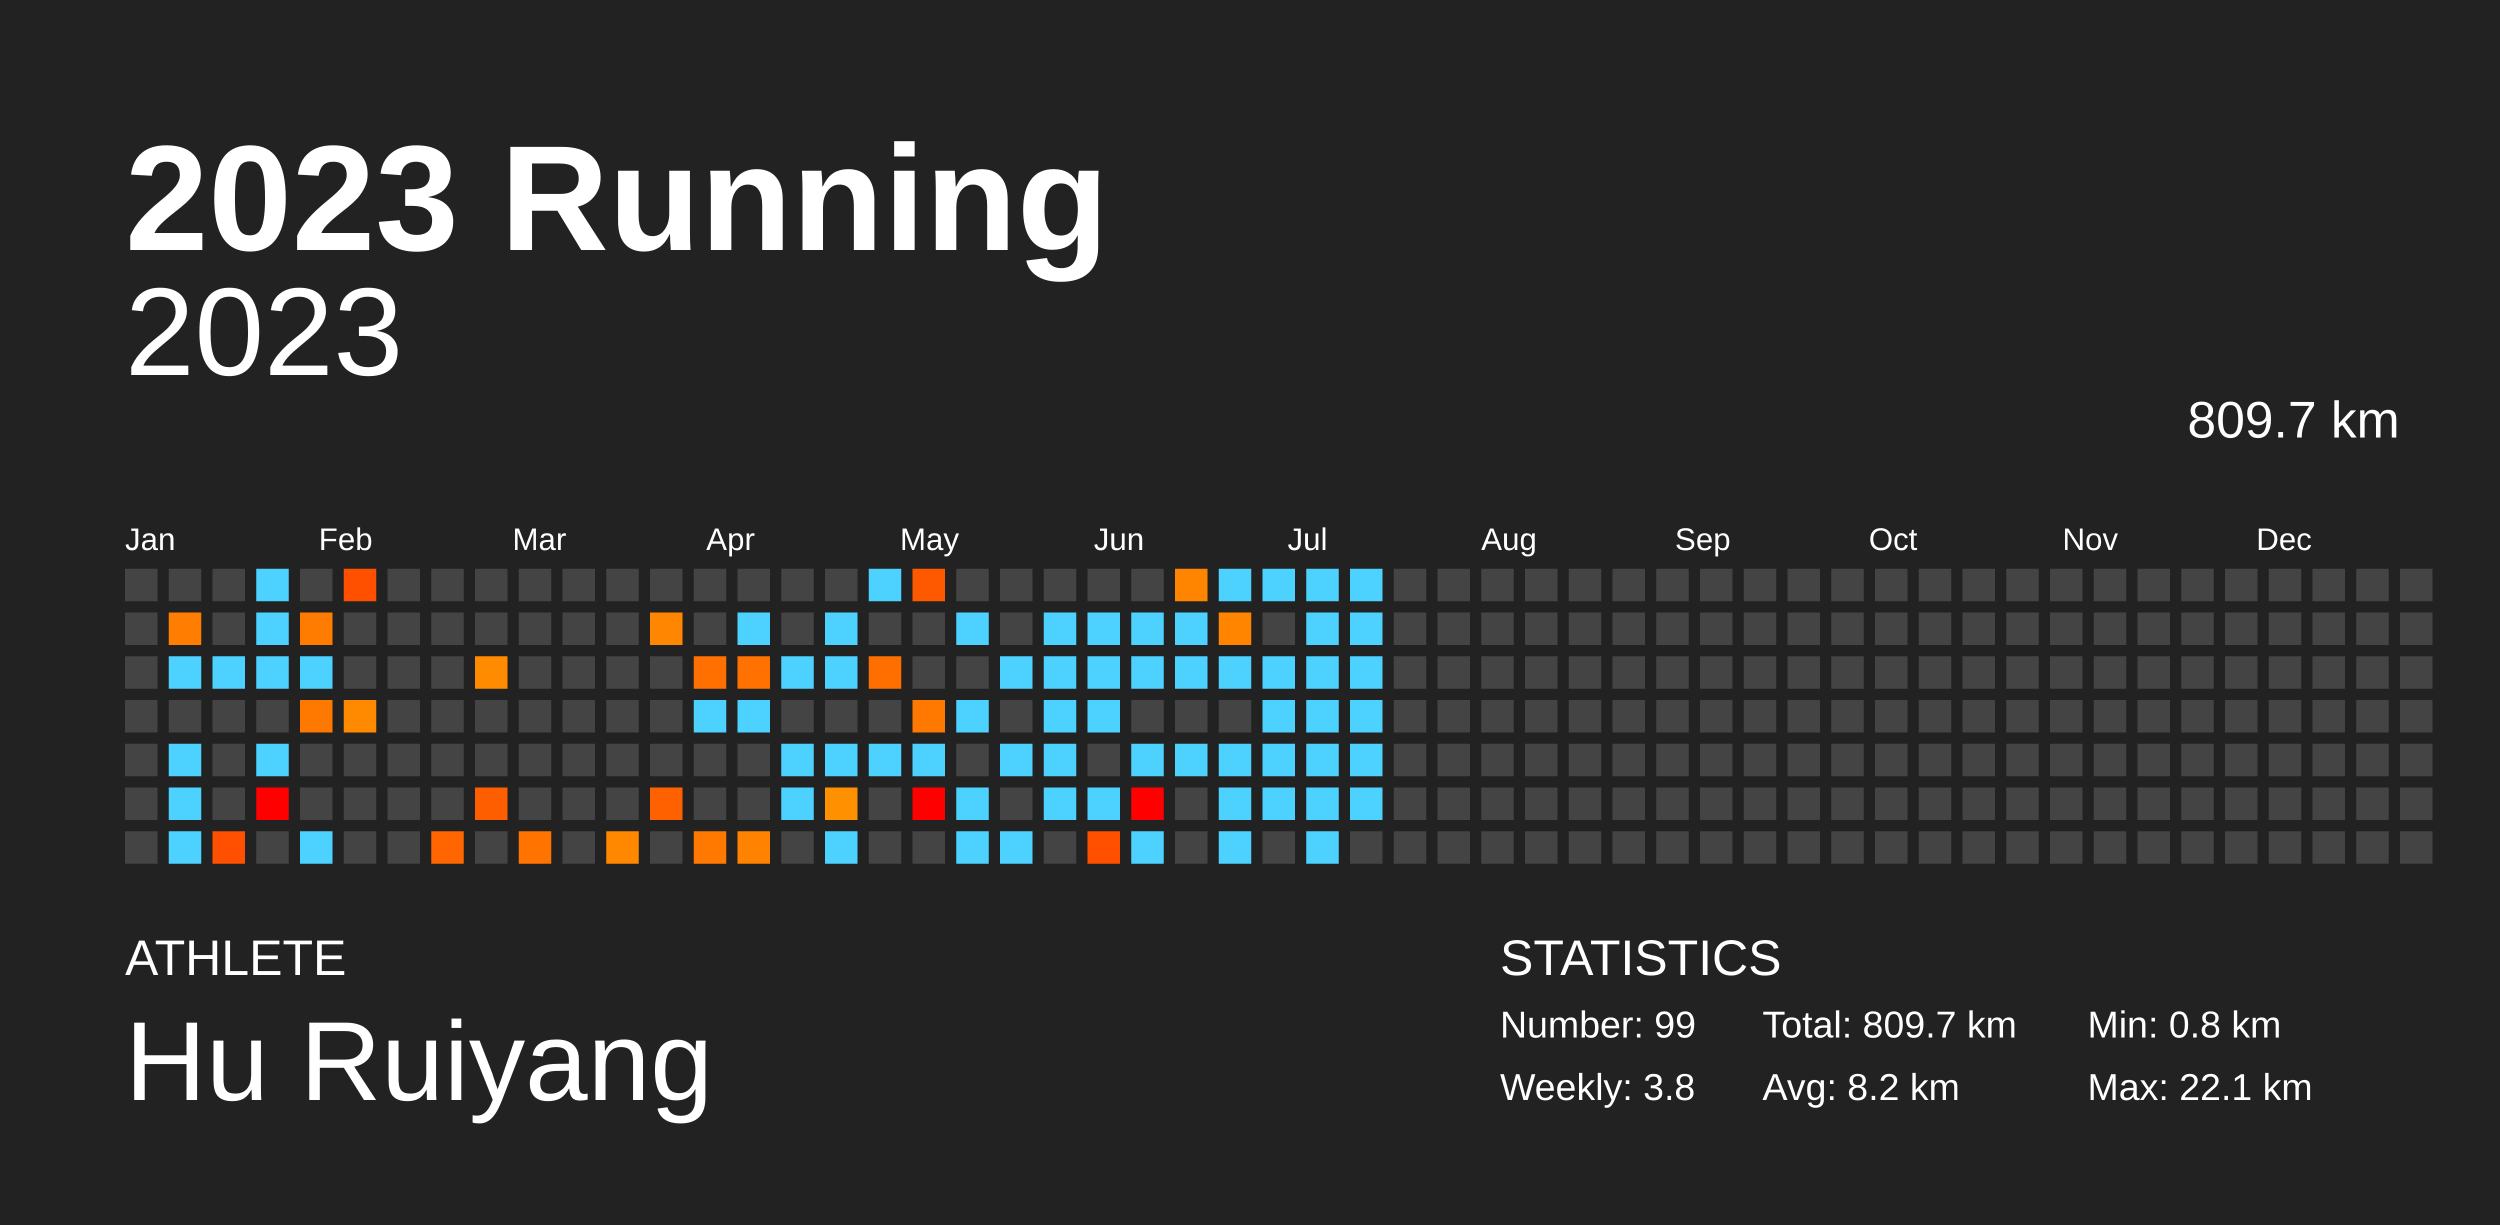
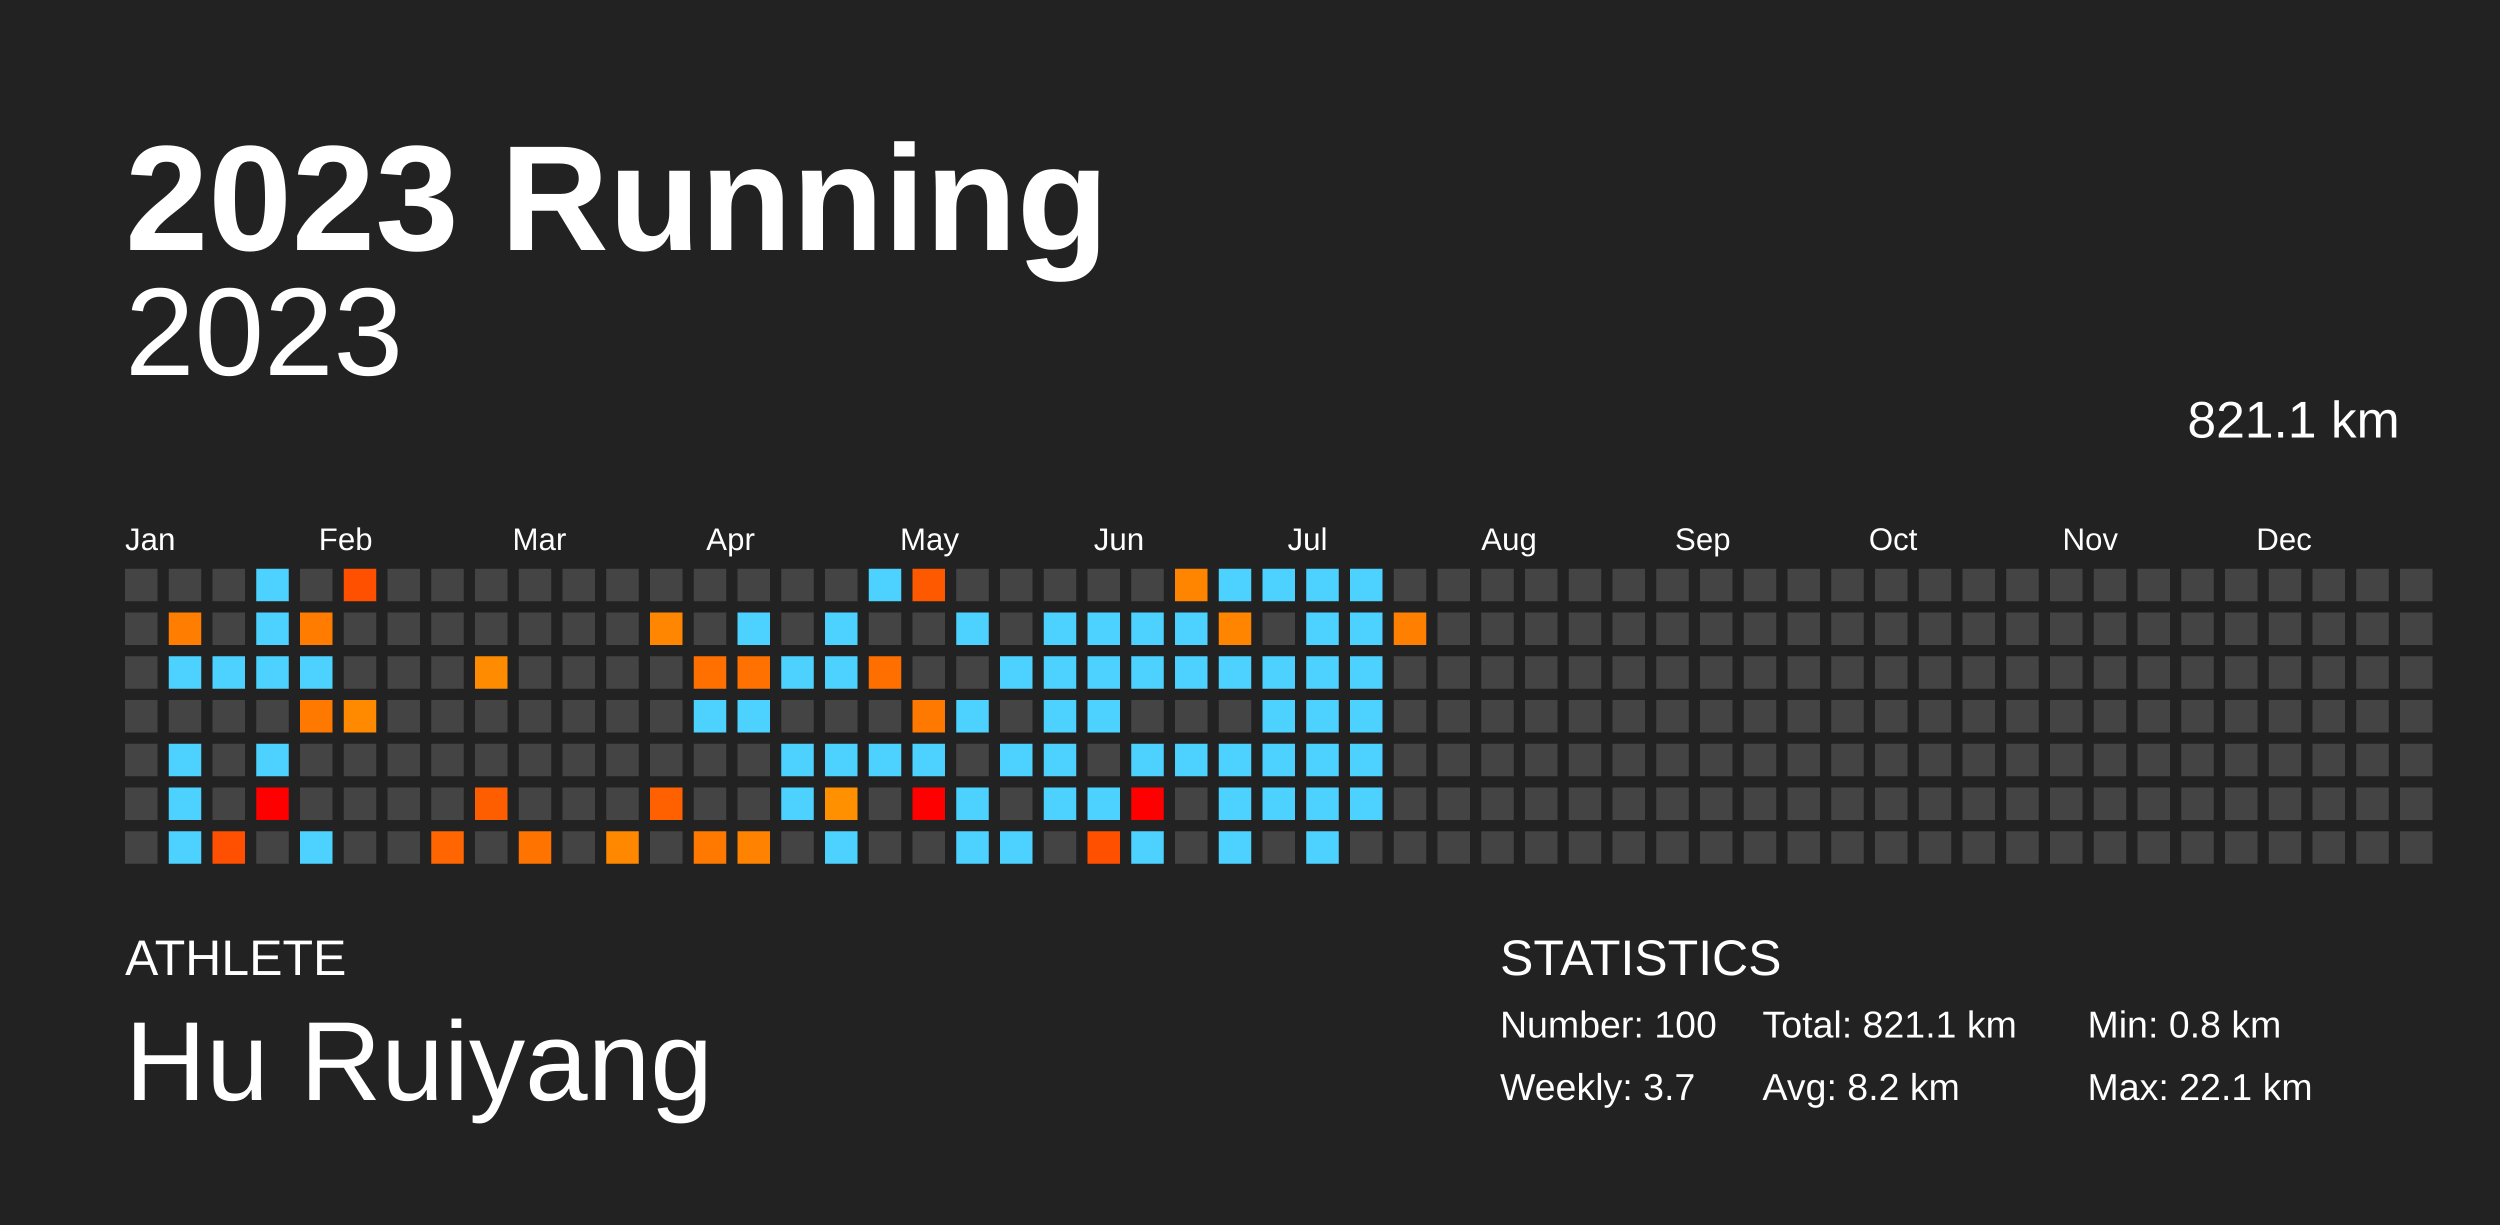
<svg xmlns="http://www.w3.org/2000/svg" baseProfile="full" height="98mm" version="1.1" viewBox="0,0,200,98" width="200mm">
  <defs />
  <rect fill="#222222" height="98" width="200" x="0" y="0" />
  <text fill="#FFFFFF" style="font-size:12px; font-family:Arial; font-weight:bold;" x="10" y="20">2023 Running</text>
  <text fill="#FFFFFF" style="font-size:4px; font-family:Arial" x="10" y="78">ATHLETE</text>
  <text fill="#FFFFFF" style="font-size:9px; font-family:Arial" x="10" y="88">Hu Ruiyang</text>
  <text fill="#FFFFFF" style="font-size:4px; font-family:Arial" x="120" y="78">STATISTICS</text>
-   <text fill="#FFFFFF" style="font-size:3px; font-family:Arial" x="120" y="83">Number: 99</text>
-   <text fill="#FFFFFF" style="font-size:3px; font-family:Arial" x="120" y="88">Weekly: 3.8</text>
-   <text fill="#FFFFFF" style="font-size:3px; font-family:Arial" x="141" y="83">Total: 809.7 km</text>
+   <text fill="#FFFFFF" style="font-size:3px; font-family:Arial" x="120" y="83">Number: 100</text>
+   <text fill="#FFFFFF" style="font-size:3px; font-family:Arial" x="120" y="88">Weekly: 3.7</text>
+   <text fill="#FFFFFF" style="font-size:3px; font-family:Arial" x="141" y="83">Total: 821.1 km</text>
  <text fill="#FFFFFF" style="font-size:3px; font-family:Arial" x="141" y="88">Avg: 8.2 km</text>
  <text fill="#FFFFFF" style="font-size:3px; font-family:Arial" x="167" y="83">Min: 0.8 km</text>
  <text fill="#FFFFFF" style="font-size:3px; font-family:Arial" x="167" y="88">Max: 22.1 km</text>
  <text alignment-baseline="hanging" fill="#FFFFFF" style="font-size:10.0px; font-family:Arial;" x="10" y="30">2023</text>
-   <text alignment-baseline="hanging" fill="#FFFFFF" style="font-size:4.125px; font-family:Arial;" x="175" y="35">809.7 km</text>
+   <text alignment-baseline="hanging" fill="#FFFFFF" style="font-size:4.125px; font-family:Arial;" x="175" y="35">821.1 km</text>
  <text fill="#FFFFFF" style="font-size:2.5px; font-family:Arial" x="10.0" y="44">Jan</text>
  <text fill="#FFFFFF" style="font-size:2.5px; font-family:Arial" x="25.5" y="44">Feb</text>
  <text fill="#FFFFFF" style="font-size:2.5px; font-family:Arial" x="41.0" y="44">Mar</text>
  <text fill="#FFFFFF" style="font-size:2.5px; font-family:Arial" x="56.5" y="44">Apr</text>
  <text fill="#FFFFFF" style="font-size:2.5px; font-family:Arial" x="72.0" y="44">May</text>
  <text fill="#FFFFFF" style="font-size:2.5px; font-family:Arial" x="87.5" y="44">Jun</text>
  <text fill="#FFFFFF" style="font-size:2.5px; font-family:Arial" x="103.0" y="44">Jul</text>
  <text fill="#FFFFFF" style="font-size:2.5px; font-family:Arial" x="118.5" y="44">Aug</text>
  <text fill="#FFFFFF" style="font-size:2.5px; font-family:Arial" x="134.0" y="44">Sep</text>
  <text fill="#FFFFFF" style="font-size:2.5px; font-family:Arial" x="149.5" y="44">Oct</text>
  <text fill="#FFFFFF" style="font-size:2.5px; font-family:Arial" x="165.0" y="44">Nov</text>
  <text fill="#FFFFFF" style="font-size:2.5px; font-family:Arial" x="180.5" y="44">Dec</text>
  <rect fill="#444444" height="2.6" width="2.6" x="10.0" y="45.5" />
  <rect fill="#444444" height="2.6" width="2.6" x="10.0" y="49.0" />
  <rect fill="#444444" height="2.6" width="2.6" x="10.0" y="52.5" />
  <rect fill="#444444" height="2.6" width="2.6" x="10.0" y="56.0" />
  <rect fill="#444444" height="2.6" width="2.6" x="10.0" y="59.5" />
  <rect fill="#444444" height="2.6" width="2.6" x="10.0" y="63.0" />
  <rect fill="#444444" height="2.6" width="2.6" x="10.0" y="66.5" />
  <rect fill="#444444" height="2.6" width="2.6" x="13.5" y="45.5" />
  <rect fill="#ff7d00" height="2.6" width="2.6" x="13.5" y="49.0" />
  <rect fill="#4dd2ff" height="2.6" width="2.6" x="13.5" y="52.5" />
  <rect fill="#444444" height="2.6" width="2.6" x="13.5" y="56.0" />
  <rect fill="#4dd2ff" height="2.6" width="2.6" x="13.5" y="59.5" />
  <rect fill="#4dd2ff" height="2.6" width="2.6" x="13.5" y="63.0" />
  <rect fill="#4dd2ff" height="2.6" width="2.6" x="13.5" y="66.5" />
  <rect fill="#444444" height="2.6" width="2.6" x="17.0" y="45.5" />
  <rect fill="#444444" height="2.6" width="2.6" x="17.0" y="49.0" />
  <rect fill="#4dd2ff" height="2.6" width="2.6" x="17.0" y="52.5" />
  <rect fill="#444444" height="2.6" width="2.6" x="17.0" y="56.0" />
  <rect fill="#444444" height="2.6" width="2.6" x="17.0" y="59.5" />
  <rect fill="#444444" height="2.6" width="2.6" x="17.0" y="63.0" />
  <rect fill="#ff4f00" height="2.6" width="2.6" x="17.0" y="66.5" />
  <rect fill="#4dd2ff" height="2.6" width="2.6" x="20.5" y="45.5" />
  <rect fill="#4dd2ff" height="2.6" width="2.6" x="20.5" y="49.0" />
  <rect fill="#4dd2ff" height="2.6" width="2.6" x="20.5" y="52.5" />
  <rect fill="#444444" height="2.6" width="2.6" x="20.5" y="56.0" />
  <rect fill="#4dd2ff" height="2.6" width="2.6" x="20.5" y="59.5" />
  <rect fill="red" height="2.6" width="2.6" x="20.5" y="63.0" />
  <rect fill="#444444" height="2.6" width="2.6" x="20.5" y="66.5" />
  <rect fill="#444444" height="2.6" width="2.6" x="24.0" y="45.5" />
  <rect fill="#ff7c00" height="2.6" width="2.6" x="24.0" y="49.0" />
  <rect fill="#4dd2ff" height="2.6" width="2.6" x="24.0" y="52.5" />
  <rect fill="#ff7800" height="2.6" width="2.6" x="24.0" y="56.0" />
  <rect fill="#444444" height="2.6" width="2.6" x="24.0" y="59.5" />
  <rect fill="#444444" height="2.6" width="2.6" x="24.0" y="63.0" />
  <rect fill="#4dd2ff" height="2.6" width="2.6" x="24.0" y="66.5" />
  <rect fill="#ff5000" height="2.6" width="2.6" x="27.5" y="45.5" />
  <rect fill="#444444" height="2.6" width="2.6" x="27.5" y="49.0" />
  <rect fill="#444444" height="2.6" width="2.6" x="27.5" y="52.5" />
  <rect fill="#ff8a00" height="2.6" width="2.6" x="27.5" y="56.0" />
  <rect fill="#444444" height="2.6" width="2.6" x="27.5" y="59.5" />
  <rect fill="#444444" height="2.6" width="2.6" x="27.5" y="63.0" />
  <rect fill="#444444" height="2.6" width="2.6" x="27.5" y="66.5" />
  <rect fill="#444444" height="2.6" width="2.6" x="31.0" y="45.5" />
  <rect fill="#444444" height="2.6" width="2.6" x="31.0" y="49.0" />
  <rect fill="#444444" height="2.6" width="2.6" x="31.0" y="52.5" />
  <rect fill="#444444" height="2.6" width="2.6" x="31.0" y="56.0" />
  <rect fill="#444444" height="2.6" width="2.6" x="31.0" y="59.5" />
  <rect fill="#444444" height="2.6" width="2.6" x="31.0" y="63.0" />
  <rect fill="#444444" height="2.6" width="2.6" x="31.0" y="66.5" />
  <rect fill="#444444" height="2.6" width="2.6" x="34.5" y="45.5" />
  <rect fill="#444444" height="2.6" width="2.6" x="34.5" y="49.0" />
  <rect fill="#444444" height="2.6" width="2.6" x="34.5" y="52.5" />
  <rect fill="#444444" height="2.6" width="2.6" x="34.5" y="56.0" />
  <rect fill="#444444" height="2.6" width="2.6" x="34.5" y="59.5" />
  <rect fill="#444444" height="2.6" width="2.6" x="34.5" y="63.0" />
  <rect fill="#ff6500" height="2.6" width="2.6" x="34.5" y="66.5" />
  <rect fill="#444444" height="2.6" width="2.6" x="38.0" y="45.5" />
  <rect fill="#444444" height="2.6" width="2.6" x="38.0" y="49.0" />
  <rect fill="#ff8b00" height="2.6" width="2.6" x="38.0" y="52.5" />
  <rect fill="#444444" height="2.6" width="2.6" x="38.0" y="56.0" />
  <rect fill="#444444" height="2.6" width="2.6" x="38.0" y="59.5" />
  <rect fill="#ff5e00" height="2.6" width="2.6" x="38.0" y="63.0" />
  <rect fill="#444444" height="2.6" width="2.6" x="38.0" y="66.5" />
  <rect fill="#444444" height="2.6" width="2.6" x="41.5" y="45.5" />
  <rect fill="#444444" height="2.6" width="2.6" x="41.5" y="49.0" />
  <rect fill="#444444" height="2.6" width="2.6" x="41.5" y="52.5" />
  <rect fill="#444444" height="2.6" width="2.6" x="41.5" y="56.0" />
  <rect fill="#444444" height="2.6" width="2.6" x="41.5" y="59.5" />
  <rect fill="#444444" height="2.6" width="2.6" x="41.5" y="63.0" />
  <rect fill="#ff7300" height="2.6" width="2.6" x="41.5" y="66.5" />
  <rect fill="#444444" height="2.6" width="2.6" x="45.0" y="45.5" />
  <rect fill="#444444" height="2.6" width="2.6" x="45.0" y="49.0" />
  <rect fill="#444444" height="2.6" width="2.6" x="45.0" y="52.5" />
  <rect fill="#444444" height="2.6" width="2.6" x="45.0" y="56.0" />
  <rect fill="#444444" height="2.6" width="2.6" x="45.0" y="59.5" />
  <rect fill="#444444" height="2.6" width="2.6" x="45.0" y="63.0" />
  <rect fill="#444444" height="2.6" width="2.6" x="45.0" y="66.5" />
  <rect fill="#444444" height="2.6" width="2.6" x="48.5" y="45.5" />
  <rect fill="#444444" height="2.6" width="2.6" x="48.5" y="49.0" />
  <rect fill="#444444" height="2.6" width="2.6" x="48.5" y="52.5" />
  <rect fill="#444444" height="2.6" width="2.6" x="48.5" y="56.0" />
  <rect fill="#444444" height="2.6" width="2.6" x="48.5" y="59.5" />
  <rect fill="#444444" height="2.6" width="2.6" x="48.5" y="63.0" />
  <rect fill="#ff8800" height="2.6" width="2.6" x="48.5" y="66.5" />
  <rect fill="#444444" height="2.6" width="2.6" x="52.0" y="45.5" />
  <rect fill="#ff8600" height="2.6" width="2.6" x="52.0" y="49.0" />
  <rect fill="#444444" height="2.6" width="2.6" x="52.0" y="52.5" />
  <rect fill="#444444" height="2.6" width="2.6" x="52.0" y="56.0" />
  <rect fill="#444444" height="2.6" width="2.6" x="52.0" y="59.5" />
  <rect fill="#ff6100" height="2.6" width="2.6" x="52.0" y="63.0" />
  <rect fill="#444444" height="2.6" width="2.6" x="52.0" y="66.5" />
  <rect fill="#444444" height="2.6" width="2.6" x="55.5" y="45.5" />
  <rect fill="#444444" height="2.6" width="2.6" x="55.5" y="49.0" />
  <rect fill="#ff7000" height="2.6" width="2.6" x="55.5" y="52.5" />
  <rect fill="#4dd2ff" height="2.6" width="2.6" x="55.5" y="56.0" />
  <rect fill="#444444" height="2.6" width="2.6" x="55.5" y="59.5" />
  <rect fill="#444444" height="2.6" width="2.6" x="55.5" y="63.0" />
  <rect fill="#ff7900" height="2.6" width="2.6" x="55.5" y="66.5" />
  <rect fill="#444444" height="2.6" width="2.6" x="59.0" y="45.5" />
  <rect fill="#4dd2ff" height="2.6" width="2.6" x="59.0" y="49.0" />
  <rect fill="#ff7100" height="2.6" width="2.6" x="59.0" y="52.5" />
  <rect fill="#4dd2ff" height="2.6" width="2.6" x="59.0" y="56.0" />
  <rect fill="#444444" height="2.6" width="2.6" x="59.0" y="59.5" />
  <rect fill="#444444" height="2.6" width="2.6" x="59.0" y="63.0" />
  <rect fill="#ff8200" height="2.6" width="2.6" x="59.0" y="66.5" />
  <rect fill="#444444" height="2.6" width="2.6" x="62.5" y="45.5" />
  <rect fill="#444444" height="2.6" width="2.6" x="62.5" y="49.0" />
  <rect fill="#4dd2ff" height="2.6" width="2.6" x="62.5" y="52.5" />
  <rect fill="#444444" height="2.6" width="2.6" x="62.5" y="56.0" />
  <rect fill="#4dd2ff" height="2.6" width="2.6" x="62.5" y="59.5" />
  <rect fill="#4dd2ff" height="2.6" width="2.6" x="62.5" y="63.0" />
  <rect fill="#444444" height="2.6" width="2.6" x="62.5" y="66.5" />
  <rect fill="#444444" height="2.6" width="2.6" x="66.0" y="45.5" />
  <rect fill="#4dd2ff" height="2.6" width="2.6" x="66.0" y="49.0" />
  <rect fill="#4dd2ff" height="2.6" width="2.6" x="66.0" y="52.5" />
  <rect fill="#444444" height="2.6" width="2.6" x="66.0" y="56.0" />
  <rect fill="#4dd2ff" height="2.6" width="2.6" x="66.0" y="59.5" />
  <rect fill="#ff9000" height="2.6" width="2.6" x="66.0" y="63.0" />
  <rect fill="#4dd2ff" height="2.6" width="2.6" x="66.0" y="66.5" />
  <rect fill="#4dd2ff" height="2.6" width="2.6" x="69.5" y="45.5" />
  <rect fill="#444444" height="2.6" width="2.6" x="69.5" y="49.0" />
  <rect fill="#ff6f00" height="2.6" width="2.6" x="69.5" y="52.5" />
  <rect fill="#444444" height="2.6" width="2.6" x="69.5" y="56.0" />
  <rect fill="#4dd2ff" height="2.6" width="2.6" x="69.5" y="59.5" />
  <rect fill="#444444" height="2.6" width="2.6" x="69.5" y="63.0" />
  <rect fill="#444444" height="2.6" width="2.6" x="69.5" y="66.5" />
  <rect fill="#ff5900" height="2.6" width="2.6" x="73.0" y="45.5" />
  <rect fill="#444444" height="2.6" width="2.6" x="73.0" y="49.0" />
  <rect fill="#444444" height="2.6" width="2.6" x="73.0" y="52.5" />
  <rect fill="#ff7800" height="2.6" width="2.6" x="73.0" y="56.0" />
  <rect fill="#4dd2ff" height="2.6" width="2.6" x="73.0" y="59.5" />
  <rect fill="red" height="2.6" width="2.6" x="73.0" y="63.0" />
  <rect fill="#444444" height="2.6" width="2.6" x="73.0" y="66.5" />
  <rect fill="#444444" height="2.6" width="2.6" x="76.5" y="45.5" />
  <rect fill="#4dd2ff" height="2.6" width="2.6" x="76.5" y="49.0" />
  <rect fill="#444444" height="2.6" width="2.6" x="76.5" y="52.5" />
  <rect fill="#4dd2ff" height="2.6" width="2.6" x="76.5" y="56.0" />
  <rect fill="#444444" height="2.6" width="2.6" x="76.5" y="59.5" />
  <rect fill="#4dd2ff" height="2.6" width="2.6" x="76.5" y="63.0" />
  <rect fill="#4dd2ff" height="2.6" width="2.6" x="76.5" y="66.5" />
  <rect fill="#444444" height="2.6" width="2.6" x="80.0" y="45.5" />
  <rect fill="#444444" height="2.6" width="2.6" x="80.0" y="49.0" />
  <rect fill="#4dd2ff" height="2.6" width="2.6" x="80.0" y="52.5" />
  <rect fill="#444444" height="2.6" width="2.6" x="80.0" y="56.0" />
  <rect fill="#4dd2ff" height="2.6" width="2.6" x="80.0" y="59.5" />
  <rect fill="#444444" height="2.6" width="2.6" x="80.0" y="63.0" />
  <rect fill="#4dd2ff" height="2.6" width="2.6" x="80.0" y="66.5" />
  <rect fill="#444444" height="2.6" width="2.6" x="83.5" y="45.5" />
  <rect fill="#4dd2ff" height="2.6" width="2.6" x="83.5" y="49.0" />
  <rect fill="#4dd2ff" height="2.6" width="2.6" x="83.5" y="52.5" />
  <rect fill="#4dd2ff" height="2.6" width="2.6" x="83.5" y="56.0" />
  <rect fill="#4dd2ff" height="2.6" width="2.6" x="83.5" y="59.5" />
  <rect fill="#4dd2ff" height="2.6" width="2.6" x="83.5" y="63.0" />
  <rect fill="#444444" height="2.6" width="2.6" x="83.5" y="66.5" />
  <rect fill="#444444" height="2.6" width="2.6" x="87.0" y="45.5" />
  <rect fill="#4dd2ff" height="2.6" width="2.6" x="87.0" y="49.0" />
  <rect fill="#4dd2ff" height="2.6" width="2.6" x="87.0" y="52.5" />
  <rect fill="#4dd2ff" height="2.6" width="2.6" x="87.0" y="56.0" />
  <rect fill="#444444" height="2.6" width="2.6" x="87.0" y="59.5" />
  <rect fill="#4dd2ff" height="2.6" width="2.6" x="87.0" y="63.0" />
  <rect fill="#ff5000" height="2.6" width="2.6" x="87.0" y="66.5" />
  <rect fill="#444444" height="2.6" width="2.6" x="90.5" y="45.5" />
  <rect fill="#4dd2ff" height="2.6" width="2.6" x="90.5" y="49.0" />
  <rect fill="#4dd2ff" height="2.6" width="2.6" x="90.5" y="52.5" />
  <rect fill="#444444" height="2.6" width="2.6" x="90.5" y="56.0" />
  <rect fill="#4dd2ff" height="2.6" width="2.6" x="90.5" y="59.5" />
  <rect fill="red" height="2.6" width="2.6" x="90.5" y="63.0" />
  <rect fill="#4dd2ff" height="2.6" width="2.6" x="90.5" y="66.5" />
  <rect fill="#ff8500" height="2.6" width="2.6" x="94.0" y="45.5" />
  <rect fill="#4dd2ff" height="2.6" width="2.6" x="94.0" y="49.0" />
  <rect fill="#4dd2ff" height="2.6" width="2.6" x="94.0" y="52.5" />
  <rect fill="#444444" height="2.6" width="2.6" x="94.0" y="56.0" />
  <rect fill="#4dd2ff" height="2.6" width="2.6" x="94.0" y="59.5" />
  <rect fill="#444444" height="2.6" width="2.6" x="94.0" y="63.0" />
  <rect fill="#444444" height="2.6" width="2.6" x="94.0" y="66.5" />
  <rect fill="#4dd2ff" height="2.6" width="2.6" x="97.5" y="45.5" />
  <rect fill="#ff8500" height="2.6" width="2.6" x="97.5" y="49.0" />
  <rect fill="#4dd2ff" height="2.6" width="2.6" x="97.5" y="52.5" />
  <rect fill="#444444" height="2.6" width="2.6" x="97.5" y="56.0" />
  <rect fill="#4dd2ff" height="2.6" width="2.6" x="97.5" y="59.5" />
  <rect fill="#4dd2ff" height="2.6" width="2.6" x="97.5" y="63.0" />
  <rect fill="#4dd2ff" height="2.6" width="2.6" x="97.5" y="66.5" />
  <rect fill="#4dd2ff" height="2.6" width="2.6" x="101.0" y="45.5" />
  <rect fill="#444444" height="2.6" width="2.6" x="101.0" y="49.0" />
  <rect fill="#4dd2ff" height="2.6" width="2.6" x="101.0" y="52.5" />
  <rect fill="#4dd2ff" height="2.6" width="2.6" x="101.0" y="56.0" />
  <rect fill="#4dd2ff" height="2.6" width="2.6" x="101.0" y="59.5" />
  <rect fill="#4dd2ff" height="2.6" width="2.6" x="101.0" y="63.0" />
  <rect fill="#444444" height="2.6" width="2.6" x="101.0" y="66.5" />
  <rect fill="#4dd2ff" height="2.6" width="2.6" x="104.5" y="45.5" />
  <rect fill="#4dd2ff" height="2.6" width="2.6" x="104.5" y="49.0" />
  <rect fill="#4dd2ff" height="2.6" width="2.6" x="104.5" y="52.5" />
  <rect fill="#4dd2ff" height="2.6" width="2.6" x="104.5" y="56.0" />
  <rect fill="#4dd2ff" height="2.6" width="2.6" x="104.5" y="59.5" />
  <rect fill="#4dd2ff" height="2.6" width="2.6" x="104.5" y="63.0" />
  <rect fill="#4dd2ff" height="2.6" width="2.6" x="104.5" y="66.5" />
  <rect fill="#4dd2ff" height="2.6" width="2.6" x="108.0" y="45.5" />
  <rect fill="#4dd2ff" height="2.6" width="2.6" x="108.0" y="49.0" />
  <rect fill="#4dd2ff" height="2.6" width="2.6" x="108.0" y="52.5" />
  <rect fill="#4dd2ff" height="2.6" width="2.6" x="108.0" y="56.0" />
  <rect fill="#4dd2ff" height="2.6" width="2.6" x="108.0" y="59.5" />
  <rect fill="#4dd2ff" height="2.6" width="2.6" x="108.0" y="63.0" />
  <rect fill="#444444" height="2.6" width="2.6" x="108.0" y="66.5" />
  <rect fill="#444444" height="2.6" width="2.6" x="111.5" y="45.5" />
-   <rect fill="#444444" height="2.6" width="2.6" x="111.5" y="49.0" />
+   <rect fill="#ff7f00" height="2.6" width="2.6" x="111.5" y="49.0" />
  <rect fill="#444444" height="2.6" width="2.6" x="111.5" y="52.5" />
  <rect fill="#444444" height="2.6" width="2.6" x="111.5" y="56.0" />
  <rect fill="#444444" height="2.6" width="2.6" x="111.5" y="59.5" />
  <rect fill="#444444" height="2.6" width="2.6" x="111.5" y="63.0" />
  <rect fill="#444444" height="2.6" width="2.6" x="111.5" y="66.5" />
  <rect fill="#444444" height="2.6" width="2.6" x="115.0" y="45.5" />
  <rect fill="#444444" height="2.6" width="2.6" x="115.0" y="49.0" />
  <rect fill="#444444" height="2.6" width="2.6" x="115.0" y="52.5" />
  <rect fill="#444444" height="2.6" width="2.6" x="115.0" y="56.0" />
  <rect fill="#444444" height="2.6" width="2.6" x="115.0" y="59.5" />
  <rect fill="#444444" height="2.6" width="2.6" x="115.0" y="63.0" />
  <rect fill="#444444" height="2.6" width="2.6" x="115.0" y="66.5" />
  <rect fill="#444444" height="2.6" width="2.6" x="118.5" y="45.5" />
  <rect fill="#444444" height="2.6" width="2.6" x="118.5" y="49.0" />
  <rect fill="#444444" height="2.6" width="2.6" x="118.5" y="52.5" />
  <rect fill="#444444" height="2.6" width="2.6" x="118.5" y="56.0" />
  <rect fill="#444444" height="2.6" width="2.6" x="118.5" y="59.5" />
  <rect fill="#444444" height="2.6" width="2.6" x="118.5" y="63.0" />
  <rect fill="#444444" height="2.6" width="2.6" x="118.5" y="66.5" />
  <rect fill="#444444" height="2.6" width="2.6" x="122.0" y="45.5" />
  <rect fill="#444444" height="2.6" width="2.6" x="122.0" y="49.0" />
  <rect fill="#444444" height="2.6" width="2.6" x="122.0" y="52.5" />
  <rect fill="#444444" height="2.6" width="2.6" x="122.0" y="56.0" />
  <rect fill="#444444" height="2.6" width="2.6" x="122.0" y="59.5" />
  <rect fill="#444444" height="2.6" width="2.6" x="122.0" y="63.0" />
  <rect fill="#444444" height="2.6" width="2.6" x="122.0" y="66.5" />
  <rect fill="#444444" height="2.6" width="2.6" x="125.5" y="45.5" />
  <rect fill="#444444" height="2.6" width="2.6" x="125.5" y="49.0" />
  <rect fill="#444444" height="2.6" width="2.6" x="125.5" y="52.5" />
  <rect fill="#444444" height="2.6" width="2.6" x="125.5" y="56.0" />
  <rect fill="#444444" height="2.6" width="2.6" x="125.5" y="59.5" />
  <rect fill="#444444" height="2.6" width="2.6" x="125.5" y="63.0" />
  <rect fill="#444444" height="2.6" width="2.6" x="125.5" y="66.5" />
  <rect fill="#444444" height="2.6" width="2.6" x="129.0" y="45.5" />
  <rect fill="#444444" height="2.6" width="2.6" x="129.0" y="49.0" />
  <rect fill="#444444" height="2.6" width="2.6" x="129.0" y="52.5" />
  <rect fill="#444444" height="2.6" width="2.6" x="129.0" y="56.0" />
  <rect fill="#444444" height="2.6" width="2.6" x="129.0" y="59.5" />
  <rect fill="#444444" height="2.6" width="2.6" x="129.0" y="63.0" />
  <rect fill="#444444" height="2.6" width="2.6" x="129.0" y="66.5" />
  <rect fill="#444444" height="2.6" width="2.6" x="132.5" y="45.5" />
  <rect fill="#444444" height="2.6" width="2.6" x="132.5" y="49.0" />
  <rect fill="#444444" height="2.6" width="2.6" x="132.5" y="52.5" />
  <rect fill="#444444" height="2.6" width="2.6" x="132.5" y="56.0" />
  <rect fill="#444444" height="2.6" width="2.6" x="132.5" y="59.5" />
  <rect fill="#444444" height="2.6" width="2.6" x="132.5" y="63.0" />
  <rect fill="#444444" height="2.6" width="2.6" x="132.5" y="66.5" />
  <rect fill="#444444" height="2.6" width="2.6" x="136.0" y="45.5" />
  <rect fill="#444444" height="2.6" width="2.6" x="136.0" y="49.0" />
  <rect fill="#444444" height="2.6" width="2.6" x="136.0" y="52.5" />
  <rect fill="#444444" height="2.6" width="2.6" x="136.0" y="56.0" />
  <rect fill="#444444" height="2.6" width="2.6" x="136.0" y="59.5" />
  <rect fill="#444444" height="2.6" width="2.6" x="136.0" y="63.0" />
  <rect fill="#444444" height="2.6" width="2.6" x="136.0" y="66.5" />
  <rect fill="#444444" height="2.6" width="2.6" x="139.5" y="45.5" />
  <rect fill="#444444" height="2.6" width="2.6" x="139.5" y="49.0" />
  <rect fill="#444444" height="2.6" width="2.6" x="139.5" y="52.5" />
  <rect fill="#444444" height="2.6" width="2.6" x="139.5" y="56.0" />
  <rect fill="#444444" height="2.6" width="2.6" x="139.5" y="59.5" />
  <rect fill="#444444" height="2.6" width="2.6" x="139.5" y="63.0" />
  <rect fill="#444444" height="2.6" width="2.6" x="139.5" y="66.5" />
  <rect fill="#444444" height="2.6" width="2.6" x="143.0" y="45.5" />
  <rect fill="#444444" height="2.6" width="2.6" x="143.0" y="49.0" />
  <rect fill="#444444" height="2.6" width="2.6" x="143.0" y="52.5" />
  <rect fill="#444444" height="2.6" width="2.6" x="143.0" y="56.0" />
  <rect fill="#444444" height="2.6" width="2.6" x="143.0" y="59.5" />
  <rect fill="#444444" height="2.6" width="2.6" x="143.0" y="63.0" />
  <rect fill="#444444" height="2.6" width="2.6" x="143.0" y="66.5" />
  <rect fill="#444444" height="2.6" width="2.6" x="146.5" y="45.5" />
  <rect fill="#444444" height="2.6" width="2.6" x="146.5" y="49.0" />
  <rect fill="#444444" height="2.6" width="2.6" x="146.5" y="52.5" />
  <rect fill="#444444" height="2.6" width="2.6" x="146.5" y="56.0" />
  <rect fill="#444444" height="2.6" width="2.6" x="146.5" y="59.5" />
  <rect fill="#444444" height="2.6" width="2.6" x="146.5" y="63.0" />
  <rect fill="#444444" height="2.6" width="2.6" x="146.5" y="66.5" />
  <rect fill="#444444" height="2.6" width="2.6" x="150.0" y="45.5" />
  <rect fill="#444444" height="2.6" width="2.6" x="150.0" y="49.0" />
  <rect fill="#444444" height="2.6" width="2.6" x="150.0" y="52.5" />
  <rect fill="#444444" height="2.6" width="2.6" x="150.0" y="56.0" />
  <rect fill="#444444" height="2.6" width="2.6" x="150.0" y="59.5" />
  <rect fill="#444444" height="2.6" width="2.6" x="150.0" y="63.0" />
  <rect fill="#444444" height="2.6" width="2.6" x="150.0" y="66.5" />
  <rect fill="#444444" height="2.6" width="2.6" x="153.5" y="45.5" />
  <rect fill="#444444" height="2.6" width="2.6" x="153.5" y="49.0" />
  <rect fill="#444444" height="2.6" width="2.6" x="153.5" y="52.5" />
  <rect fill="#444444" height="2.6" width="2.6" x="153.5" y="56.0" />
  <rect fill="#444444" height="2.6" width="2.6" x="153.5" y="59.5" />
  <rect fill="#444444" height="2.6" width="2.6" x="153.5" y="63.0" />
  <rect fill="#444444" height="2.6" width="2.6" x="153.5" y="66.5" />
  <rect fill="#444444" height="2.6" width="2.6" x="157.0" y="45.5" />
  <rect fill="#444444" height="2.6" width="2.6" x="157.0" y="49.0" />
  <rect fill="#444444" height="2.6" width="2.6" x="157.0" y="52.5" />
  <rect fill="#444444" height="2.6" width="2.6" x="157.0" y="56.0" />
  <rect fill="#444444" height="2.6" width="2.6" x="157.0" y="59.5" />
  <rect fill="#444444" height="2.6" width="2.6" x="157.0" y="63.0" />
  <rect fill="#444444" height="2.6" width="2.6" x="157.0" y="66.5" />
  <rect fill="#444444" height="2.6" width="2.6" x="160.5" y="45.5" />
  <rect fill="#444444" height="2.6" width="2.6" x="160.5" y="49.0" />
  <rect fill="#444444" height="2.6" width="2.6" x="160.5" y="52.5" />
  <rect fill="#444444" height="2.6" width="2.6" x="160.5" y="56.0" />
  <rect fill="#444444" height="2.6" width="2.6" x="160.5" y="59.5" />
  <rect fill="#444444" height="2.6" width="2.6" x="160.5" y="63.0" />
  <rect fill="#444444" height="2.6" width="2.6" x="160.5" y="66.5" />
  <rect fill="#444444" height="2.6" width="2.6" x="164.0" y="45.5" />
  <rect fill="#444444" height="2.6" width="2.6" x="164.0" y="49.0" />
  <rect fill="#444444" height="2.6" width="2.6" x="164.0" y="52.5" />
  <rect fill="#444444" height="2.6" width="2.6" x="164.0" y="56.0" />
  <rect fill="#444444" height="2.6" width="2.6" x="164.0" y="59.5" />
  <rect fill="#444444" height="2.6" width="2.6" x="164.0" y="63.0" />
  <rect fill="#444444" height="2.6" width="2.6" x="164.0" y="66.5" />
  <rect fill="#444444" height="2.6" width="2.6" x="167.5" y="45.5" />
  <rect fill="#444444" height="2.6" width="2.6" x="167.5" y="49.0" />
  <rect fill="#444444" height="2.6" width="2.6" x="167.5" y="52.5" />
  <rect fill="#444444" height="2.6" width="2.6" x="167.5" y="56.0" />
  <rect fill="#444444" height="2.6" width="2.6" x="167.5" y="59.5" />
  <rect fill="#444444" height="2.6" width="2.6" x="167.5" y="63.0" />
  <rect fill="#444444" height="2.6" width="2.6" x="167.5" y="66.5" />
  <rect fill="#444444" height="2.6" width="2.6" x="171.0" y="45.5" />
  <rect fill="#444444" height="2.6" width="2.6" x="171.0" y="49.0" />
  <rect fill="#444444" height="2.6" width="2.6" x="171.0" y="52.5" />
  <rect fill="#444444" height="2.6" width="2.6" x="171.0" y="56.0" />
  <rect fill="#444444" height="2.6" width="2.6" x="171.0" y="59.5" />
  <rect fill="#444444" height="2.6" width="2.6" x="171.0" y="63.0" />
  <rect fill="#444444" height="2.6" width="2.6" x="171.0" y="66.5" />
  <rect fill="#444444" height="2.6" width="2.6" x="174.5" y="45.5" />
  <rect fill="#444444" height="2.6" width="2.6" x="174.5" y="49.0" />
  <rect fill="#444444" height="2.6" width="2.6" x="174.5" y="52.5" />
  <rect fill="#444444" height="2.6" width="2.6" x="174.5" y="56.0" />
  <rect fill="#444444" height="2.6" width="2.6" x="174.5" y="59.5" />
  <rect fill="#444444" height="2.6" width="2.6" x="174.5" y="63.0" />
  <rect fill="#444444" height="2.6" width="2.6" x="174.5" y="66.5" />
  <rect fill="#444444" height="2.6" width="2.6" x="178.0" y="45.5" />
  <rect fill="#444444" height="2.6" width="2.6" x="178.0" y="49.0" />
  <rect fill="#444444" height="2.6" width="2.6" x="178.0" y="52.5" />
  <rect fill="#444444" height="2.6" width="2.6" x="178.0" y="56.0" />
  <rect fill="#444444" height="2.6" width="2.6" x="178.0" y="59.5" />
  <rect fill="#444444" height="2.6" width="2.6" x="178.0" y="63.0" />
  <rect fill="#444444" height="2.6" width="2.6" x="178.0" y="66.5" />
  <rect fill="#444444" height="2.6" width="2.6" x="181.5" y="45.5" />
  <rect fill="#444444" height="2.6" width="2.6" x="181.5" y="49.0" />
  <rect fill="#444444" height="2.6" width="2.6" x="181.5" y="52.5" />
  <rect fill="#444444" height="2.6" width="2.6" x="181.5" y="56.0" />
  <rect fill="#444444" height="2.6" width="2.6" x="181.5" y="59.5" />
  <rect fill="#444444" height="2.6" width="2.6" x="181.5" y="63.0" />
  <rect fill="#444444" height="2.6" width="2.6" x="181.5" y="66.5" />
  <rect fill="#444444" height="2.6" width="2.6" x="185.0" y="45.5" />
  <rect fill="#444444" height="2.6" width="2.6" x="185.0" y="49.0" />
  <rect fill="#444444" height="2.6" width="2.6" x="185.0" y="52.5" />
  <rect fill="#444444" height="2.6" width="2.6" x="185.0" y="56.0" />
  <rect fill="#444444" height="2.6" width="2.6" x="185.0" y="59.5" />
  <rect fill="#444444" height="2.6" width="2.6" x="185.0" y="63.0" />
  <rect fill="#444444" height="2.6" width="2.6" x="185.0" y="66.5" />
  <rect fill="#444444" height="2.6" width="2.6" x="188.5" y="45.5" />
  <rect fill="#444444" height="2.6" width="2.6" x="188.5" y="49.0" />
  <rect fill="#444444" height="2.6" width="2.6" x="188.5" y="52.5" />
  <rect fill="#444444" height="2.6" width="2.6" x="188.5" y="56.0" />
  <rect fill="#444444" height="2.6" width="2.6" x="188.5" y="59.5" />
  <rect fill="#444444" height="2.6" width="2.6" x="188.5" y="63.0" />
  <rect fill="#444444" height="2.6" width="2.6" x="188.5" y="66.5" />
  <rect fill="#444444" height="2.6" width="2.6" x="192.0" y="45.5" />
  <rect fill="#444444" height="2.6" width="2.6" x="192.0" y="49.0" />
  <rect fill="#444444" height="2.6" width="2.6" x="192.0" y="52.5" />
  <rect fill="#444444" height="2.6" width="2.6" x="192.0" y="56.0" />
  <rect fill="#444444" height="2.6" width="2.6" x="192.0" y="59.5" />
  <rect fill="#444444" height="2.6" width="2.6" x="192.0" y="63.0" />
  <rect fill="#444444" height="2.6" width="2.6" x="192.0" y="66.5" />
</svg>
